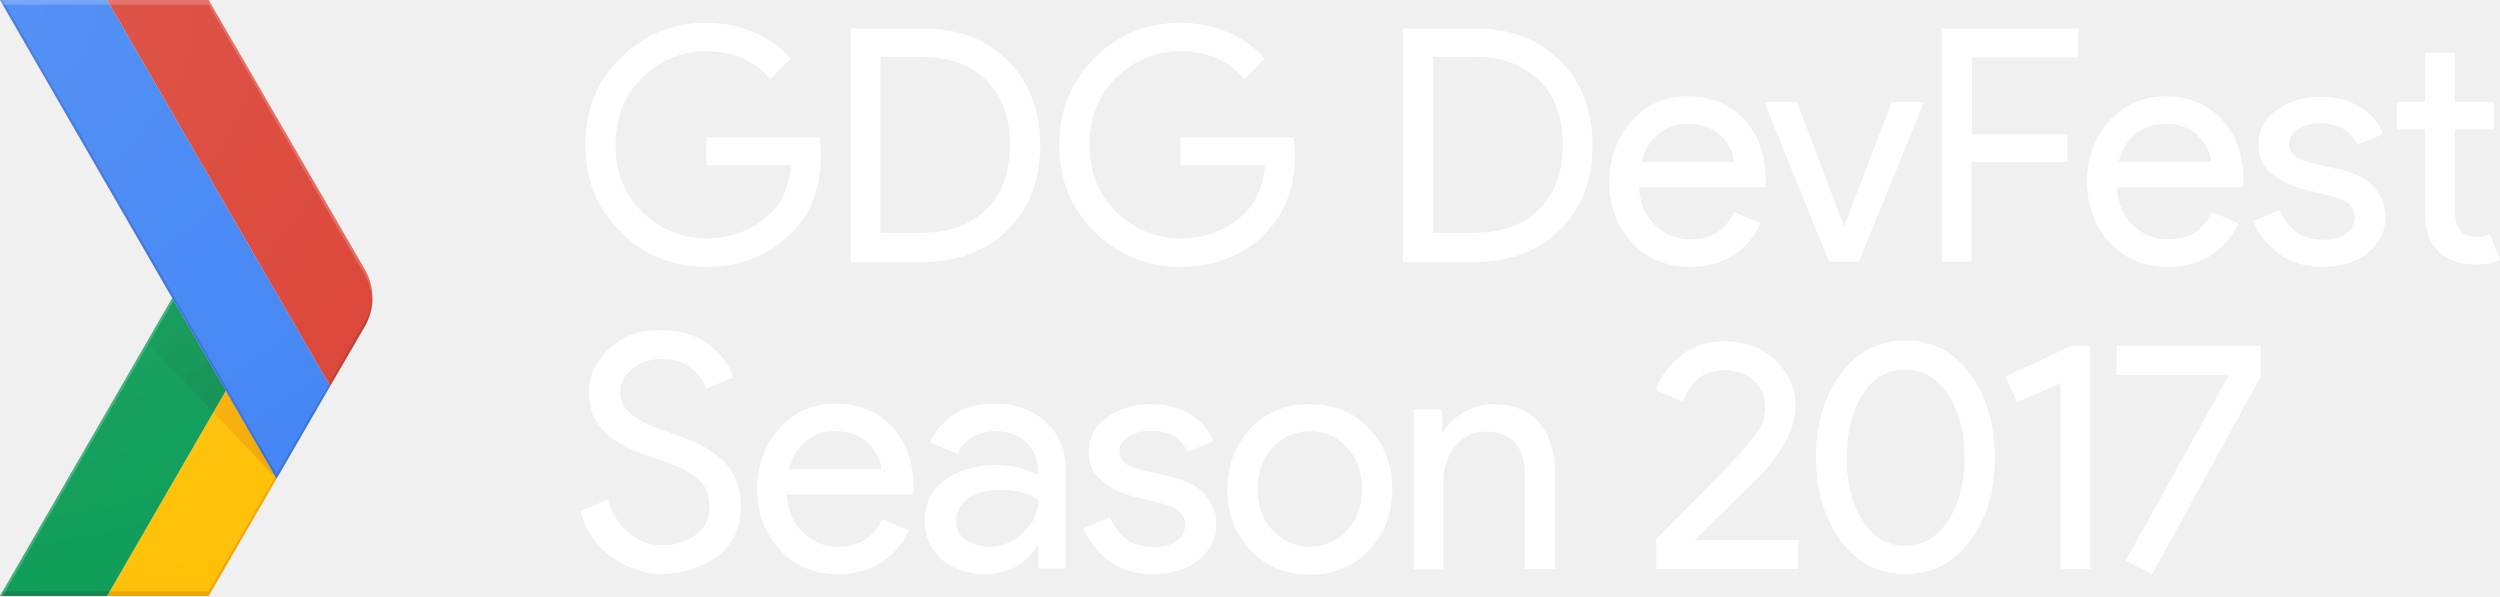
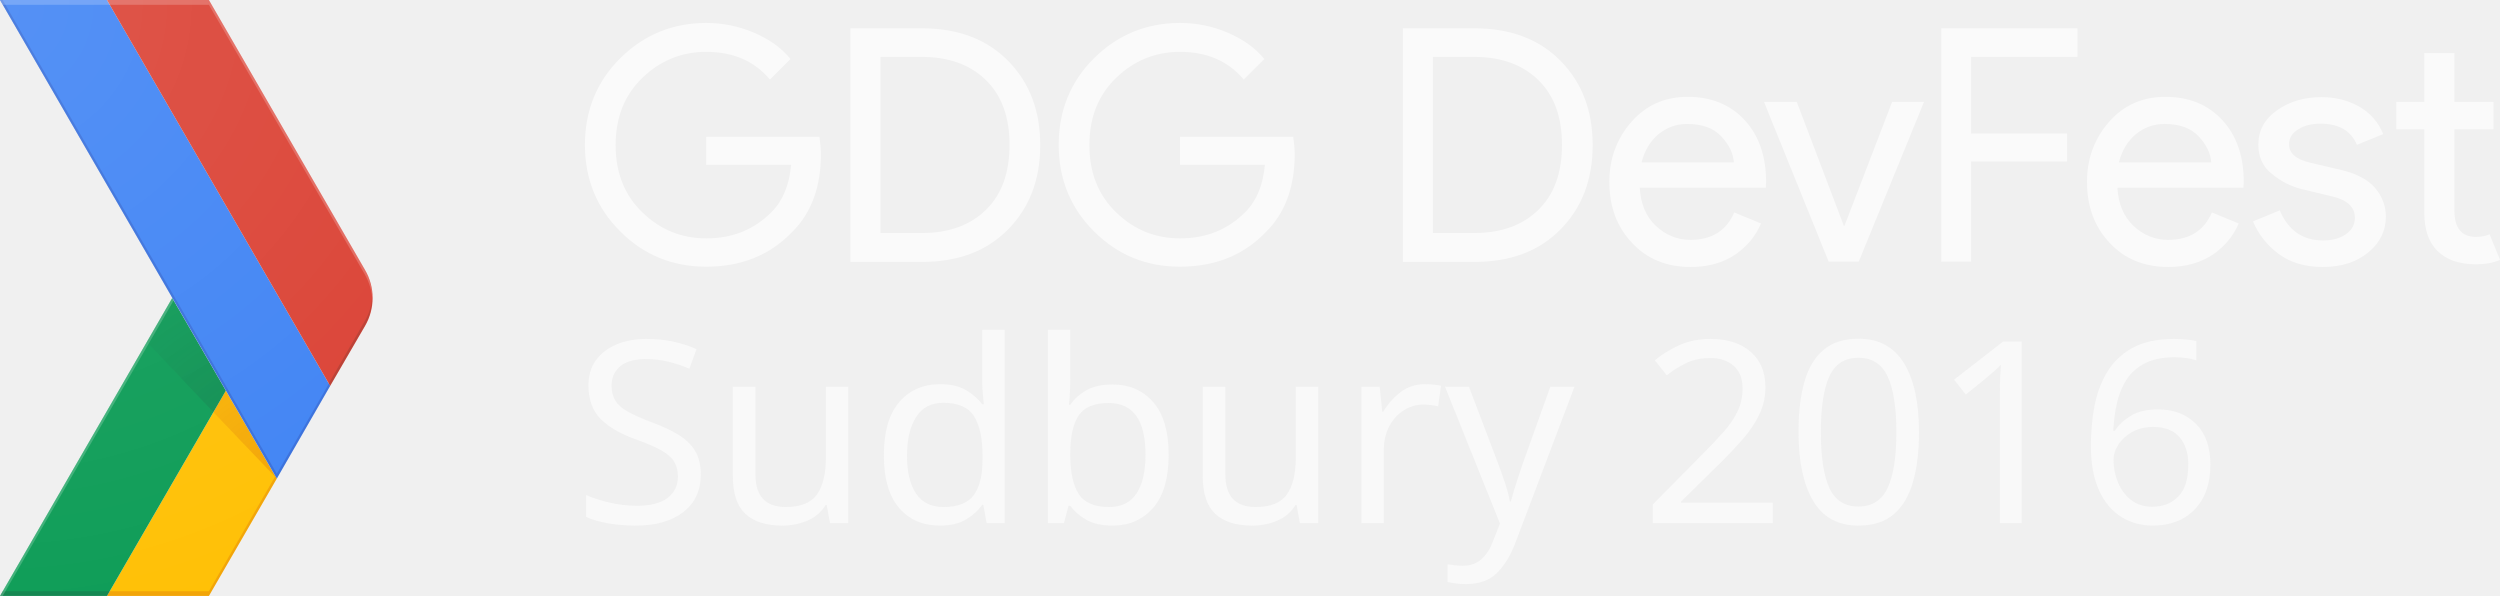
- <svg xmlns="http://www.w3.org/2000/svg" id="Layer_4" viewBox="0 0 536.9 128">
-   <style>.st0{fill:none;} .st1{fill:#FFC107;} .st2{fill:#0F9D58;} .st3{opacity:0.2;fill:#BF360C;enable-background:new ;} .st4{opacity:0.2;fill:#263238;enable-background:new ;} .st5{opacity:0.2;fill:#FFFFFF;enable-background:new ;} .st6{fill:url(#XMLID_2_);} .st7{fill:url(#XMLID_3_);} .st8{fill:#4285F4;} .st9{fill:#DB4437;} .st10{opacity:0.2;fill:#1A237E;enable-background:new ;} .st11{opacity:0.2;fill:#3E2723;enable-background:new ;} .st12{fill:url(#XMLID_4_);} .st13{fill:#FFFFFF;}</style>
+ <svg xmlns="http://www.w3.org/2000/svg" version="1.1" viewBox="0 0 839 200" id="Layer_4">
+   <defs id="defs74" />
+   <style id="style2">.st0{fill:none;} .st1{fill:#FFC107;} .st2{fill:#0F9D58;} .st3{opacity:0.2;fill:#BF360C;enable-background:new ;} .st4{opacity:0.2;fill:#263238;enable-background:new ;} .st5{opacity:0.2;fill:#FFFFFF;enable-background:new ;} .st6{fill:url(#XMLID_126_);} .st7{fill:url(#XMLID_127_);} .st8{fill:#4285F4;} .st9{fill:#DB4437;} .st10{opacity:0.2;fill:#1A237E;enable-background:new ;} .st11{opacity:0.2;fill:#3E2723;enable-background:new ;} .st12{fill:url(#XMLID_128_);} .st13{fill:#FAFAFA;}</style>
  <g id="XMLID_60_">
    <g id="XMLID_61_">
      <g id="XMLID_62_">
-         <path id="XMLID_106_" class="st0" d="M78.4 58L44.8 0H0l37 64-37 64h44.8l33.5-58c2.2-3.7 2.2-8.3.1-12z" />
-         <path id="XMLID_105_" class="st1" d="M59.2 102.3L48.5 83.9 23 128h21.8l14.6-25.2z" />
-         <path id="XMLID_104_" class="st0" d="M78.4 58L44.8 0H0l37 64-37 64h44.8l33.5-58c2.2-3.7 2.2-8.3.1-12z" />
-         <path id="XMLID_103_" class="st2" d="M37 64l11.5 19.9L23 128H0z" />
-         <path id="XMLID_102_" class="st0" d="M78.4 58L44.8 0H0l37 64-37 64h44.8l33.5-58c2.2-3.7 2.2-8.3.1-12z" />
-         <path id="XMLID_101_" class="st3" d="M44.8 127H23.6l-.6 1h21.8l14.6-25.2-.2-.5z" />
-         <path id="XMLID_100_" class="st0" d="M78.4 58L44.8 0H0l37 64-37 64h44.8l33.5-58c2.2-3.7 2.2-8.3.1-12z" />
-         <path id="XMLID_99_" class="st4" d="M.6 127l-.6 1h23l.6-1z" />
-         <path id="XMLID_98_" class="st0" d="M78.4 58L44.8 0H0l37 64-37 64h44.8l33.5-58c2.2-3.7 2.2-8.3.1-12z" />
-         <path id="XMLID_96_" class="st5" d="M0 128h.6l36.7-63.5-.3-.5z" />
-         <path id="XMLID_94_" class="st0" d="M78.4 58L44.8 0H0l37 64-37 64h44.8l33.5-58c2.2-3.7 2.2-8.3.1-12z" />
-         <radialGradient id="XMLID_2_" cx="59.277" cy="2693.086" r="44.264" gradientTransform="matrix(1 0 0 -1 0 2795.46)" gradientUnits="userSpaceOnUse">
-           <stop offset="0" stop-color="#BF360C" stop-opacity=".2" />
-           <stop offset="1" stop-color="#BF360C" stop-opacity=".02" />
+         <path d="M122.5 90.6L70.1 0H0l57.8 100L0 200h70.1l52.4-90.6c3.3-5.8 3.3-13 0-18.8z" class="st0" id="XMLID_106_" />
+         <path d="M92.4 159.8l-16.6-28.7L35.9 200h34.2l22.8-39.4z" class="st1" id="XMLID_105_" />
+         <path d="M122.5 90.6L70.1 0H0l57.8 100L0 200h70.1l52.4-90.6c3.3-5.8 3.3-13 0-18.8z" class="st0" id="XMLID_104_" />
+         <path d="M57.8 100l18 31.1L35.9 200H0z" class="st2" id="XMLID_103_" />
+         <path d="M122.5 90.6L70.1 0H0l57.8 100L0 200h70.1l52.4-90.6c3.3-5.8 3.3-13 0-18.8z" class="st0" id="XMLID_102_" />
+         <path d="M70.1 198.4H36.8l-.9 1.6h34.2l22.8-39.4-.5-.8z" class="st3" id="XMLID_101_" />
+         <path d="M122.5 90.6L70.1 0H0l57.8 100L0 200h70.1l52.4-90.6c3.3-5.8 3.3-13 0-18.8z" class="st0" id="XMLID_100_" />
+         <path d="M.9 198.4L0 200h35.9l.9-1.6z" class="st4" id="XMLID_99_" />
+         <path d="M122.5 90.6L70.1 0H0l57.8 100L0 200h70.1l52.4-90.6c3.3-5.8 3.3-13 0-18.8z" class="st0" id="XMLID_98_" />
+         <path d="M0 200h.9l57.4-99.2-.5-.8z" class="st5" id="XMLID_96_" />
+         <path d="M122.5 90.6L70.1 0H0l57.8 100L0 200h70.1l52.4-90.6c3.3-5.8 3.3-13 0-18.8z" class="st0" id="XMLID_94_" />
+         <radialGradient gradientUnits="userSpaceOnUse" gradientTransform="matrix(1 0 0 -1 0 2867.46)" r="69.162" cy="2707.501" cx="92.62" id="XMLID_126_">
+           <stop id="stop15" stop-opacity=".2" stop-color="#BF360C" offset="0" />
+           <stop id="stop17" stop-opacity=".02" stop-color="#BF360C" offset="1" />
        </radialGradient>
-         <path id="XMLID_92_" class="st6" d="M59.4 102.8L48.5 83.9l-2.7 4.6z" />
-         <path id="XMLID_90_" class="st0" d="M78.4 58L44.8 0H0l37 64-37 64h44.8l33.5-58c2.2-3.7 2.2-8.3.1-12z" />
-         <radialGradient id="XMLID_3_" cx="59.151" cy="2692.806" r="44.623" gradientTransform="matrix(1 0 0 -1 0 2795.46)" gradientUnits="userSpaceOnUse">
-           <stop offset="0" stop-color="#263238" stop-opacity=".2" />
-           <stop offset="1" stop-color="#263238" stop-opacity=".02" />
+         <path d="M92.9 160.6l-17.1-29.5-4.2 7.2z" class="st6" id="XMLID_92_" />
+         <path d="M122.5 90.6L70.1 0H0l57.8 100L0 200h70.1l52.4-90.6c3.3-5.8 3.3-13 0-18.8z" class="st0" id="XMLID_90_" />
+         <radialGradient gradientUnits="userSpaceOnUse" gradientTransform="matrix(1 0 0 -1 0 2867.46)" r="69.723" cy="2707.063" cx="92.423" id="XMLID_127_">
+           <stop id="stop22" stop-opacity=".2" stop-color="#263238" offset="0" />
+           <stop id="stop24" stop-opacity=".02" stop-color="#263238" offset="1" />
        </radialGradient>
-         <path id="XMLID_89_" class="st7" d="M45.8 88.5l2.7-4.6L37 64l-5.5 9.5z" />
-         <path id="XMLID_88_" class="st0" d="M78.4 58L44.8 0H0l37 64-37 64h44.8l33.5-58c2.2-3.7 2.2-8.3.1-12z" />
+         <path d="M71.6 138.3l4.2-7.2-18-31.1-8.5 14.8z" class="st7" id="XMLID_89_" />
+         <path d="M122.5 90.6L70.1 0H0l57.8 100L0 200h70.1l52.4-90.6c3.3-5.8 3.3-13 0-18.8z" class="st0" id="XMLID_88_" />
        <g id="XMLID_85_">
          <g id="XMLID_86_">
-             <path id="XMLID_87_" class="st8" d="M23 0H0l59.4 102.8 11.5-19.9z" />
+             <path d="M35.9 0H0l92.9 160.6 17.9-31.1z" class="st8" id="XMLID_87_" />
          </g>
        </g>
-         <path id="XMLID_84_" class="st0" d="M78.4 58L44.8 0H0l37 64-37 64h44.8l33.5-58c2.2-3.7 2.2-8.3.1-12z" />
-         <path id="XMLID_83_" class="st9" d="M78.4 70c2.1-3.7 2.1-8.3 0-12L44.8 0H23l47.9 82.9L78.4 70z" />
-         <path id="XMLID_82_" class="st0" d="M78.4 58L44.8 0H0l37 64-37 64h44.8l33.5-58c2.2-3.7 2.2-8.3.1-12z" />
-         <path id="XMLID_71_" class="st10" d="M70.9 82.9l-.2-.5-11.3 19.4L.6 0H0l59.4 102.8 11.5-19.9z" />
-         <path id="XMLID_69_" class="st0" d="M78.4 58L44.8 0H0l37 64-37 64h44.8l33.5-58c2.2-3.7 2.2-8.3.1-12z" />
-         <path id="XMLID_67_" class="st5" d="M44.8 1l33.5 58c1 1.7 1.5 3.6 1.6 5.5.1-2.2-.4-4.5-1.6-6.5L44.8 0H0l.6 1h44.2z" />
-         <path id="XMLID_66_" class="st0" d="M78.4 58L44.8 0H0l37 64-37 64h44.8l33.5-58c2.2-3.7 2.2-8.3.1-12z" />
-         <path id="XMLID_65_" class="st11" d="M70.9 82.9L78.4 70c1.2-2 1.7-4.3 1.6-6.5-.1 1.9-.6 3.8-1.6 5.5l-7.7 13.4.2.5z" />
-         <path id="XMLID_64_" class="st0" d="M78.4 58L44.8 0H0l37 64-37 64h44.8l33.5-58c2.2-3.7 2.2-8.3.1-12z" />
-         <radialGradient id="XMLID_4_" cx="-1" cy="2794.46" r="134.35" gradientTransform="matrix(1 0 0 -1 0 2795.46)" gradientUnits="userSpaceOnUse">
-           <stop offset="0" stop-color="#FFF" stop-opacity=".1" />
-           <stop offset="1" stop-color="#FFF" stop-opacity="0" />
+         <path d="M122.5 90.6L70.1 0H0l57.8 100L0 200h70.1l52.4-90.6c3.3-5.8 3.3-13 0-18.8z" class="st0" id="XMLID_84_" />
+         <path d="M122.5 109.4c3.4-5.8 3.4-13 0-18.8L70.1 0H35.9l74.9 129.5 11.7-20.1z" class="st9" id="XMLID_83_" />
+         <path d="M122.5 90.6L70.1 0H0l57.8 100L0 200h70.1l52.4-90.6c3.3-5.8 3.3-13 0-18.8z" class="st0" id="XMLID_82_" />
+         <path d="M110.8 129.5l-.4-.8L92.9 159 .9 0H0l92.9 160.6 17.9-31.1z" class="st10" id="XMLID_71_" />
+         <path d="M122.5 90.6L70.1 0H0l57.8 100L0 200h70.1l52.4-90.6c3.3-5.8 3.3-13 0-18.8z" class="st0" id="XMLID_69_" />
+         <path d="M70.1 1.6l52.4 90.6c1.5 2.7 2.3 5.6 2.5 8.6.1-3.5-.7-7-2.5-10.2L70.1 0H0l.9 1.6h69.2z" class="st5" id="XMLID_67_" />
+         <path d="M122.5 90.6L70.1 0H0l57.8 100L0 200h70.1l52.4-90.6c3.3-5.8 3.3-13 0-18.8z" class="st0" id="XMLID_66_" />
+         <path d="M110.8 129.5l11.6-20.1c1.8-3.1 2.6-6.7 2.5-10.2-.1 3-.9 5.9-2.5 8.6l-12.1 20.9.5.8z" class="st11" id="XMLID_65_" />
+         <path d="M122.5 90.6L70.1 0H0l57.8 100L0 200h70.1l52.4-90.6c3.3-5.8 3.3-13 0-18.8z" class="st0" id="XMLID_64_" />
+         <radialGradient gradientUnits="userSpaceOnUse" gradientTransform="matrix(1 0 0 -1 0 2867.46)" r="209.922" cy="2865.898" cx="-1.563" id="XMLID_128_">
+           <stop id="stop41" stop-opacity=".1" stop-color="#FFF" offset="0" />
+           <stop id="stop43" stop-opacity="0" stop-color="#FFF" offset="1" />
        </radialGradient>
-         <path id="XMLID_63_" class="st12" d="M78.4 58L44.8 0H0l37 64-37 64h44.8l33.5-58c2.2-3.7 2.2-8.3.1-12z" />
+         <path d="M122.5 90.6L70.1 0H0l57.8 100L0 200h70.1l52.4-90.6c3.3-5.8 3.3-13 0-18.8z" class="st12" id="XMLID_63_" />
      </g>
    </g>
  </g>
  <g id="XMLID_7_">
-     <path class="st13" d="M176.3 33.2c0 7-2.1 12.6-6.2 16.7-4.7 4.9-10.9 7.4-18.4 7.4-7.2 0-13.4-2.5-18.4-7.5-5.1-5-7.6-11.2-7.6-18.7s2.5-13.6 7.6-18.7c5.1-5 11.2-7.5 18.4-7.5 3.6 0 7 .7 10.3 2.1 3.3 1.4 5.9 3.3 7.8 5.6l-4.4 4.4c-3.3-4-7.9-6-13.7-6-5.3 0-9.8 1.9-13.7 5.6-3.8 3.7-5.8 8.5-5.8 14.5 0 5.9 1.9 10.7 5.8 14.5 3.9 3.7 8.4 5.6 13.7 5.6 5.6 0 10.3-1.9 14-5.6 2.4-2.4 3.8-5.8 4.2-10.1h-18.2v-6H176c.2 1.2.3 2.5.3 3.7zM182.7 56.2V6.1H198c7.7 0 13.9 2.3 18.5 7 4.6 4.6 6.9 10.7 6.9 18.1s-2.3 13.5-6.9 18.1c-4.6 4.6-10.8 7-18.5 7h-15.3zm6.4-6.2h8.9c5.8 0 10.4-1.7 13.8-5 3.4-3.3 5.1-8 5.1-13.9s-1.7-10.6-5.1-13.9c-3.4-3.3-8-5-13.8-5h-8.9V50zM278.1 33.2c0 7-2.1 12.6-6.2 16.7-4.7 4.9-10.9 7.4-18.4 7.4-7.2 0-13.4-2.5-18.4-7.5-5.1-5-7.6-11.2-7.6-18.7s2.5-13.6 7.6-18.7c5.1-5 11.2-7.5 18.4-7.5 3.6 0 7 .7 10.3 2.1 3.3 1.4 5.9 3.3 7.8 5.6l-4.4 4.4c-3.3-4-7.9-6-13.7-6-5.3 0-9.8 1.9-13.7 5.6-3.8 3.7-5.8 8.5-5.8 14.5 0 5.9 1.9 10.7 5.8 14.5 3.9 3.7 8.4 5.6 13.7 5.6 5.6 0 10.3-1.9 14-5.6 2.4-2.4 3.8-5.8 4.2-10.1h-18.2v-6h24.3c.2 1.2.3 2.5.3 3.7zM301.3 56.2V6.1h15.3c7.7 0 13.9 2.3 18.5 7 4.6 4.6 6.9 10.7 6.9 18.1s-2.3 13.5-6.9 18.1c-4.6 4.6-10.8 7-18.5 7h-15.3zm6.5-6.2h8.9c5.8 0 10.4-1.7 13.8-5 3.4-3.3 5.1-8 5.1-13.9s-1.7-10.6-5.1-13.9c-3.4-3.3-8-5-13.8-5h-8.9V50zM363.1 57.3c-5.2 0-9.4-1.7-12.6-5.2-3.2-3.5-4.9-7.8-4.9-13.1 0-5 1.6-9.3 4.7-12.9 3.1-3.6 7.2-5.4 12.1-5.4 5.1 0 9.2 1.7 12.2 5 3.1 3.3 4.6 7.7 4.6 13.3l-.1 1.2H352c.2 3.5 1.3 6.2 3.5 8.2 2.1 2 4.6 3 7.5 3 4.6 0 7.7-2 9.4-5.9l5.7 2.4c-1.1 2.7-3 4.9-5.5 6.7-2.6 1.8-5.7 2.7-9.5 2.7zm9.3-22.4c-.1-2-1-3.8-2.7-5.6-1.7-1.8-4.1-2.7-7.4-2.7-2.4 0-4.4.7-6.2 2.2-1.8 1.5-3 3.5-3.6 6h19.9zM392.8 56.2l-13.9-34.3h7L396 48.5h.1l10.2-26.6h6.9l-14 34.3h-6.4zM423.4 56.2H417V6.1h29.3v6.2h-22.8v16.5H444v6h-20.6v21.4zM465.7 57.3c-5.2 0-9.4-1.7-12.6-5.2-3.2-3.5-4.9-7.8-4.9-13.1 0-5 1.6-9.3 4.7-12.9 3.2-3.6 7.2-5.4 12.1-5.4 5.1 0 9.2 1.7 12.2 5 3.1 3.3 4.6 7.7 4.6 13.3l-.1 1.2h-27.1c.2 3.5 1.3 6.2 3.5 8.2 2.1 2 4.6 3 7.5 3 4.6 0 7.7-2 9.4-5.9l5.7 2.4c-1.1 2.7-3 4.9-5.5 6.7-2.6 1.8-5.8 2.7-9.5 2.7zm9.2-22.4c-.1-2-1-3.8-2.7-5.6-1.7-1.8-4.1-2.7-7.4-2.7-2.4 0-4.4.7-6.2 2.2-1.8 1.5-3 3.5-3.6 6h19.9zM498.9 57.3c-3.8 0-7-.9-9.5-2.8s-4.3-4.2-5.5-7l5.7-2.4c1.8 4.3 4.9 6.4 9.3 6.4 2 0 3.7-.4 4.9-1.3 1.3-.9 1.9-2.1 1.9-3.5 0-2.2-1.6-3.8-4.7-4.5l-6.9-1.7c-2.2-.6-4.3-1.6-6.2-3.2-2-1.6-2.9-3.7-2.9-6.3 0-3 1.3-5.5 4-7.4 2.7-1.9 5.9-2.8 9.6-2.8 3 0 5.7.7 8.1 2.1 2.4 1.4 4.1 3.3 5.1 5.9l-5.6 2.3c-1.3-3-3.9-4.6-7.8-4.6-1.9 0-3.5.4-4.8 1.2-1.3.8-2 1.9-2 3.2 0 2 1.5 3.3 4.5 4l6.8 1.6c3.2.7 5.6 2 7.1 3.9 1.5 1.8 2.3 3.9 2.3 6.2 0 3.1-1.3 5.6-3.8 7.7-2.4 2-5.6 3-9.6 3zM531.8 56.8c-3.6 0-6.3-1-8.2-2.9-1.9-1.9-2.8-4.6-2.8-8.1v-18h-6v-5.9h6V11.4h6.4v10.5h8.4v5.9h-8.4v17.5c0 3.7 1.5 5.6 4.6 5.6 1.2 0 2.1-.2 2.9-.6l2.2 5.5c-1.4.7-3.1 1-5.1 1zM142.2 123.3c-3.6 0-7.2-1.2-10.7-3.6-3.5-2.4-5.8-5.7-6.8-10l5.9-2.4c.7 2.8 2.1 5.1 4.3 7 2.2 1.9 4.6 2.8 7.3 2.8 2.8 0 5.2-.7 7.2-2.2 2-1.5 3-3.5 3-6 0-2.8-1-5-3-6.5s-5.1-2.9-9.4-4.2c-4.4-1.4-7.8-3.2-10.1-5.4s-3.4-5.1-3.4-8.5c0-3.6 1.4-6.7 4.3-9.4 2.8-2.7 6.6-4 11.1-4 4.2 0 7.7 1.1 10.4 3.2s4.4 4.4 5.2 7l-5.9 2.4c-.4-1.6-1.5-3.1-3.1-4.4-1.7-1.4-3.8-2-6.4-2-2.5 0-4.6.7-6.3 2.1-1.8 1.4-2.6 3.1-2.6 5.1 0 1.9.8 3.4 2.4 4.7 1.6 1.3 4 2.4 7.1 3.5 2.5.8 4.5 1.6 6.2 2.3 1.7.7 3.3 1.7 5 3 1.7 1.2 3 2.8 3.9 4.6.9 1.8 1.3 4 1.3 6.4 0 2.4-.5 4.6-1.5 6.5-1 1.9-2.3 3.4-4 4.5-1.7 1.1-3.4 2-5.4 2.6-2 .6-4 .9-6 .9zM180.1 123.3c-5.2 0-9.4-1.7-12.6-5.2-3.2-3.5-4.9-7.8-4.9-13.1 0-5 1.6-9.3 4.7-12.9 3.1-3.6 7.2-5.4 12.1-5.4 5.1 0 9.2 1.7 12.2 5 3.1 3.3 4.6 7.7 4.6 13.3l-.1 1.2H169c.2 3.5 1.3 6.2 3.5 8.2 2.1 2 4.6 3 7.5 3 4.6 0 7.7-2 9.4-5.9l5.7 2.4c-1.1 2.7-3 4.9-5.5 6.7-2.6 1.8-5.8 2.7-9.5 2.7zm9.2-22.4c-.1-2-1-3.8-2.7-5.6-1.7-1.8-4.1-2.7-7.4-2.7-2.4 0-4.4.7-6.2 2.2-1.8 1.5-3 3.5-3.6 6h19.9zM211.4 123.3c-3.6 0-6.7-1.1-9.1-3.1-2.4-2.1-3.7-4.9-3.7-8.3 0-3.7 1.4-6.7 4.3-8.8 2.9-2.1 6.5-3.2 10.7-3.2 3.8 0 6.9.7 9.3 2.1v-1c0-2.5-.9-4.5-2.6-6.1-1.7-1.5-3.9-2.3-6.4-2.3-1.9 0-3.6.4-5.1 1.3-1.5.9-2.6 2.1-3.1 3.6l-5.9-2.5c.8-2.1 2.4-4 4.7-5.7 2.3-1.8 5.4-2.6 9.2-2.6 4.4 0 8 1.3 10.9 3.9 2.9 2.6 4.3 6.2 4.3 10.8v20.7H223v-4.8h-.3c-2.6 4.1-6.4 6-11.3 6zm1.1-5.9c2.7 0 5.1-1 7.2-3 2.2-2 3.3-4.3 3.3-7-1.8-1.5-4.5-2.2-8.2-2.2-3.1 0-5.5.7-7.1 2-1.6 1.4-2.4 2.9-2.4 4.8 0 1.7.7 3 2.2 4 1.4.9 3.1 1.4 5 1.4zM247.7 123.3c-3.8 0-7-.9-9.5-2.8s-4.3-4.2-5.5-7l5.7-2.4c1.8 4.3 4.9 6.4 9.3 6.4 2 0 3.7-.4 4.9-1.3 1.3-.9 1.9-2.1 1.9-3.5 0-2.2-1.6-3.8-4.7-4.5l-6.9-1.7c-2.2-.6-4.3-1.6-6.2-3.2-2-1.6-2.9-3.7-2.9-6.3 0-3 1.3-5.5 4-7.4 2.7-1.9 5.9-2.8 9.6-2.8 3 0 5.7.7 8.1 2.1 2.4 1.4 4.1 3.3 5.1 5.9l-5.6 2.3c-1.3-3-3.9-4.6-7.8-4.6-1.9 0-3.5.4-4.8 1.2-1.3.8-2 1.9-2 3.2 0 2 1.5 3.3 4.6 4l6.8 1.6c3.2.7 5.6 2 7.1 3.9 1.5 1.8 2.3 3.9 2.3 6.2 0 3.1-1.3 5.6-3.8 7.7-2.5 2-5.8 3-9.7 3zM268.6 92c3.3-3.5 7.5-5.2 12.7-5.2 5.1 0 9.4 1.7 12.7 5.2 3.3 3.5 5 7.8 5 13.1 0 5.2-1.7 9.6-5 13.1s-7.5 5.2-12.7 5.2c-5.1 0-9.4-1.7-12.7-5.2-3.3-3.5-5-7.8-5-13.1s1.7-9.6 5-13.1zm4.8 22c2.2 2.3 4.8 3.4 7.9 3.4 3 0 5.7-1.1 7.9-3.4s3.3-5.3 3.3-9-1.1-6.7-3.3-9c-2.2-2.3-4.8-3.4-7.9-3.4-3 0-5.7 1.1-7.9 3.4s-3.3 5.3-3.3 9c0 3.8 1.1 6.8 3.3 9zM309.7 87.9v4.8h.3c.9-1.6 2.4-3 4.4-4.2 2-1.1 4.2-1.7 6.4-1.7 4.2 0 7.5 1.3 9.7 3.9 2.2 2.6 3.4 6.1 3.4 10.5v21h-6.4v-20c0-6.3-2.8-9.5-8.5-9.5-2.7 0-4.8 1.1-6.5 3.2-1.7 2.1-2.5 4.6-2.5 7.4v19h-6.4V87.9h6.1zM386.2 122.2h-30.5v-6.4c9.1-9.2 15-15.2 17.6-18 2.3-2.6 3.8-4.5 4.6-5.8.8-1.3 1.2-3 1.2-4.9 0-2-.8-3.8-2.4-5.3-1.6-1.5-3.7-2.3-6.4-2.3-2.4 0-4.4.7-5.9 2.1-1.5 1.4-2.4 3-2.9 4.6l-5.9-2.4c.8-2.5 2.5-4.9 5-7.1 2.5-2.2 5.8-3.4 9.8-3.4 4.4 0 8.1 1.4 10.9 4.1 2.8 2.7 4.3 5.9 4.3 9.7 0 4.7-2.5 9.7-7.6 15L364 116h22.2v6.2zM423.1 116.1c-3.5 4.8-8.2 7.2-13.9 7.2-5.7 0-10.4-2.4-13.9-7.2-3.5-4.8-5.3-10.8-5.3-17.9 0-7.1 1.8-13.1 5.3-17.9 3.5-4.8 8.2-7.2 13.9-7.2 5.7 0 10.4 2.4 13.9 7.2 3.5 4.8 5.3 10.7 5.3 17.9 0 7.2-1.7 13.1-5.3 17.9zm-13.9 1.1c3.8 0 6.9-1.8 9.2-5.4 2.3-3.6 3.5-8.1 3.5-13.5 0-5.5-1.2-10-3.5-13.5-2.3-3.6-5.4-5.4-9.2-5.4-3.9 0-7 1.8-9.2 5.4-2.3 3.6-3.4 8.1-3.4 13.5s1.1 9.9 3.4 13.5c2.2 3.6 5.3 5.4 9.2 5.4zM448.9 122.2h-6.4V82.3l-9.3 4.1-2.5-5.5 14.1-6.6h4.1v47.9zM462.2 123.3l-5.7-2.9 22.2-39.9h-24.2l.1-6.2h30.9v6.6l-23.3 42.4z" />
+     <path d="M275.5 51.8c0 10.9-3.2 19.7-9.7 26.1-7.4 7.7-17 11.6-28.8 11.6-11.3 0-20.9-3.9-28.8-11.8-7.9-7.8-11.9-17.6-11.9-29.1s4-21.3 11.9-29.1c7.9-7.8 17.5-11.8 28.8-11.8 5.6 0 11 1.1 16.1 3.3 5.1 2.2 9.2 5.1 12.2 8.8l-6.9 6.9c-5.2-6.2-12.3-9.3-21.4-9.3-8.2 0-15.4 2.9-21.4 8.7-6 5.8-9 13.3-9 22.6s3 16.8 9 22.6c6 5.8 13.1 8.7 21.4 8.7 8.8 0 16-2.9 21.9-8.8 3.8-3.8 6-9.1 6.6-15.9H237v-9.4h38c.3 2.1.5 4 .5 5.9z" class="st13" id="XMLID_2_" />
+     <path d="M285.4 87.8V9.5h24c12 0 21.7 3.6 28.9 10.9 7.2 7.3 10.8 16.7 10.8 28.3s-3.6 21-10.8 28.3c-7.2 7.3-16.8 10.9-28.9 10.9h-24zm10.1-9.6h13.9c9 0 16.2-2.6 21.5-7.8 5.3-5.2 7.9-12.4 7.9-21.8 0-9.3-2.6-16.5-7.9-21.7-5.3-5.2-12.5-7.8-21.5-7.8h-13.9v59.1z" class="st13" id="XMLID_4_" />
+     <path d="M434.5 51.8c0 10.9-3.2 19.7-9.7 26.1-7.4 7.7-17 11.6-28.8 11.6-11.3 0-20.9-3.9-28.8-11.8-7.9-7.8-11.9-17.6-11.9-29.1s4-21.3 11.9-29.1c7.9-7.8 17.5-11.8 28.8-11.8 5.6 0 11 1.1 16.1 3.3 5.1 2.2 9.2 5.1 12.2 8.8l-6.9 6.9c-5.2-6.2-12.3-9.3-21.4-9.3-8.2 0-15.4 2.9-21.4 8.7-6 5.8-9 13.3-9 22.6s3 16.8 9 22.6c6 5.8 13.1 8.7 21.4 8.7 8.8 0 16-2.9 21.9-8.8 3.8-3.8 6-9.1 6.6-15.9H396v-9.4h38c.3 2.1.5 4 .5 5.9z" class="st13" id="XMLID_8_" />
+     <path d="M470.8 87.8V9.5h24c12 0 21.7 3.6 28.9 10.9 7.2 7.3 10.8 16.7 10.8 28.3s-3.6 21-10.8 28.3c-7.2 7.3-16.8 10.9-28.9 10.9h-24zm10.1-9.6h13.9c9 0 16.2-2.6 21.5-7.8 5.3-5.2 7.9-12.4 7.9-21.8 0-9.3-2.6-16.5-7.9-21.7-5.3-5.2-12.5-7.8-21.5-7.8h-13.9v59.1z" class="st13" id="XMLID_10_" />
+     <path d="M567.4 89.6c-8.1 0-14.7-2.7-19.7-8.1-5.1-5.4-7.6-12.2-7.6-20.5 0-7.8 2.5-14.5 7.4-20.1 4.9-5.6 11.2-8.4 18.9-8.4 7.9 0 14.3 2.6 19.1 7.8 4.8 5.2 7.2 12.1 7.2 20.8l-.1 1.9h-42.3c.3 5.4 2.1 9.7 5.4 12.8 3.3 3.1 7.2 4.7 11.6 4.7 7.2 0 12.1-3.1 14.7-9.2l9 3.7c-1.8 4.2-4.6 7.6-8.6 10.4-4.2 2.8-9.1 4.2-15 4.2zm14.5-35c-.2-3.1-1.6-6-4.2-8.8-2.6-2.8-6.4-4.2-11.5-4.2-3.7 0-6.9 1.2-9.7 3.5-2.7 2.3-4.6 5.5-5.6 9.4h31z" class="st13" id="XMLID_13_" />
+     <path d="M613.7 87.8L592 34.2h11l15.8 41.6h.2l16-41.6h10.7l-21.9 53.6h-10.1z" class="st13" id="XMLID_16_" />
+     <path d="M661.6 87.8h-10.1V9.5h45.7v9.6h-35.7v25.7h32.2v9.4h-32.2v33.6z" class="st13" id="XMLID_18_" />
+     <path d="M727.7 89.6c-8.1 0-14.7-2.7-19.7-8.1-5.1-5.4-7.6-12.2-7.6-20.5 0-7.8 2.5-14.5 7.4-20.1 4.9-5.6 11.2-8.4 18.9-8.4 7.9 0 14.3 2.6 19.1 7.8 4.8 5.2 7.2 12.1 7.2 20.8l-.1 1.9h-42.3c.3 5.4 2.1 9.7 5.4 12.8 3.3 3.1 7.2 4.7 11.6 4.7 7.2 0 12.1-3.1 14.7-9.2l9 3.7c-1.8 4.2-4.6 7.6-8.6 10.4-4.3 2.8-9.2 4.2-15 4.2zm14.4-35c-.2-3.1-1.6-6-4.2-8.8-2.6-2.8-6.4-4.2-11.5-4.2-3.7 0-6.9 1.2-9.7 3.5-2.7 2.3-4.6 5.5-5.6 9.4h31z" class="st13" id="XMLID_20_" />
+     <path d="M779.5 89.6c-6 0-10.9-1.5-14.8-4.4-3.9-2.9-6.8-6.6-8.6-10.9l9-3.7c2.8 6.7 7.7 10.1 14.5 10.1 3.1 0 5.7-.7 7.7-2.1 2-1.4 3-3.2 3-5.5 0-3.5-2.4-5.9-7.3-7.1l-10.8-2.6c-3.4-.9-6.7-2.5-9.7-5-3.1-2.4-4.6-5.7-4.6-9.9 0-4.7 2.1-8.6 6.3-11.5 4.2-3 9.2-4.4 14.9-4.4 4.7 0 9 1.1 12.7 3.2 3.7 2.2 6.4 5.2 8 9.2l-8.8 3.6c-2-4.7-6.1-7.1-12.2-7.1-3 0-5.5.6-7.5 1.9-2 1.2-3.1 2.9-3.1 5 0 3.1 2.4 5.1 7.1 6.2l10.6 2.5c5 1.2 8.8 3.2 11.2 6 2.4 2.8 3.6 6.1 3.6 9.6 0 4.8-2 8.8-5.9 12-4 3.3-9.1 4.9-15.3 4.9z" class="st13" id="XMLID_27_" />
+     <path d="M830.9 88.7c-5.6 0-9.9-1.5-12.9-4.5s-4.4-7.2-4.4-12.7V43.4h-9.4v-9.2h9.4V17.8h10.1v16.4h13.1v9.2h-13.1v27.3c0 5.8 2.4 8.8 7.2 8.8 1.8 0 3.4-.3 4.6-.9l3.5 8.6c-2.2 1-4.9 1.5-8.1 1.5z" class="st13" id="XMLID_29_" />
+     <text id="text160" y="175.529" x="192.355" style="font-style:normal;font-weight:normal;font-size:40px;line-height:25px;font-family:Sans;letter-spacing:0px;word-spacing:0px;fill:#f9f9f9;fill-opacity:1;stroke:none;stroke-width:1px;stroke-linecap:butt;stroke-linejoin:miter;stroke-opacity:1" xml:space="preserve">
+       <tspan id="tspan158" y="175.529" x="192.355">
+         <tspan id="tspan156" style="font-style:normal;font-variant:normal;font-weight:normal;font-stretch:normal;font-size:85.333px;font-family:sans-serif;-inkscape-font-specification:sans-serif;fill:#f9f9f9" y="175.529" x="192.355">Sudbury 2016</tspan>
+       </tspan>
+     </text>
  </g>
</svg>
